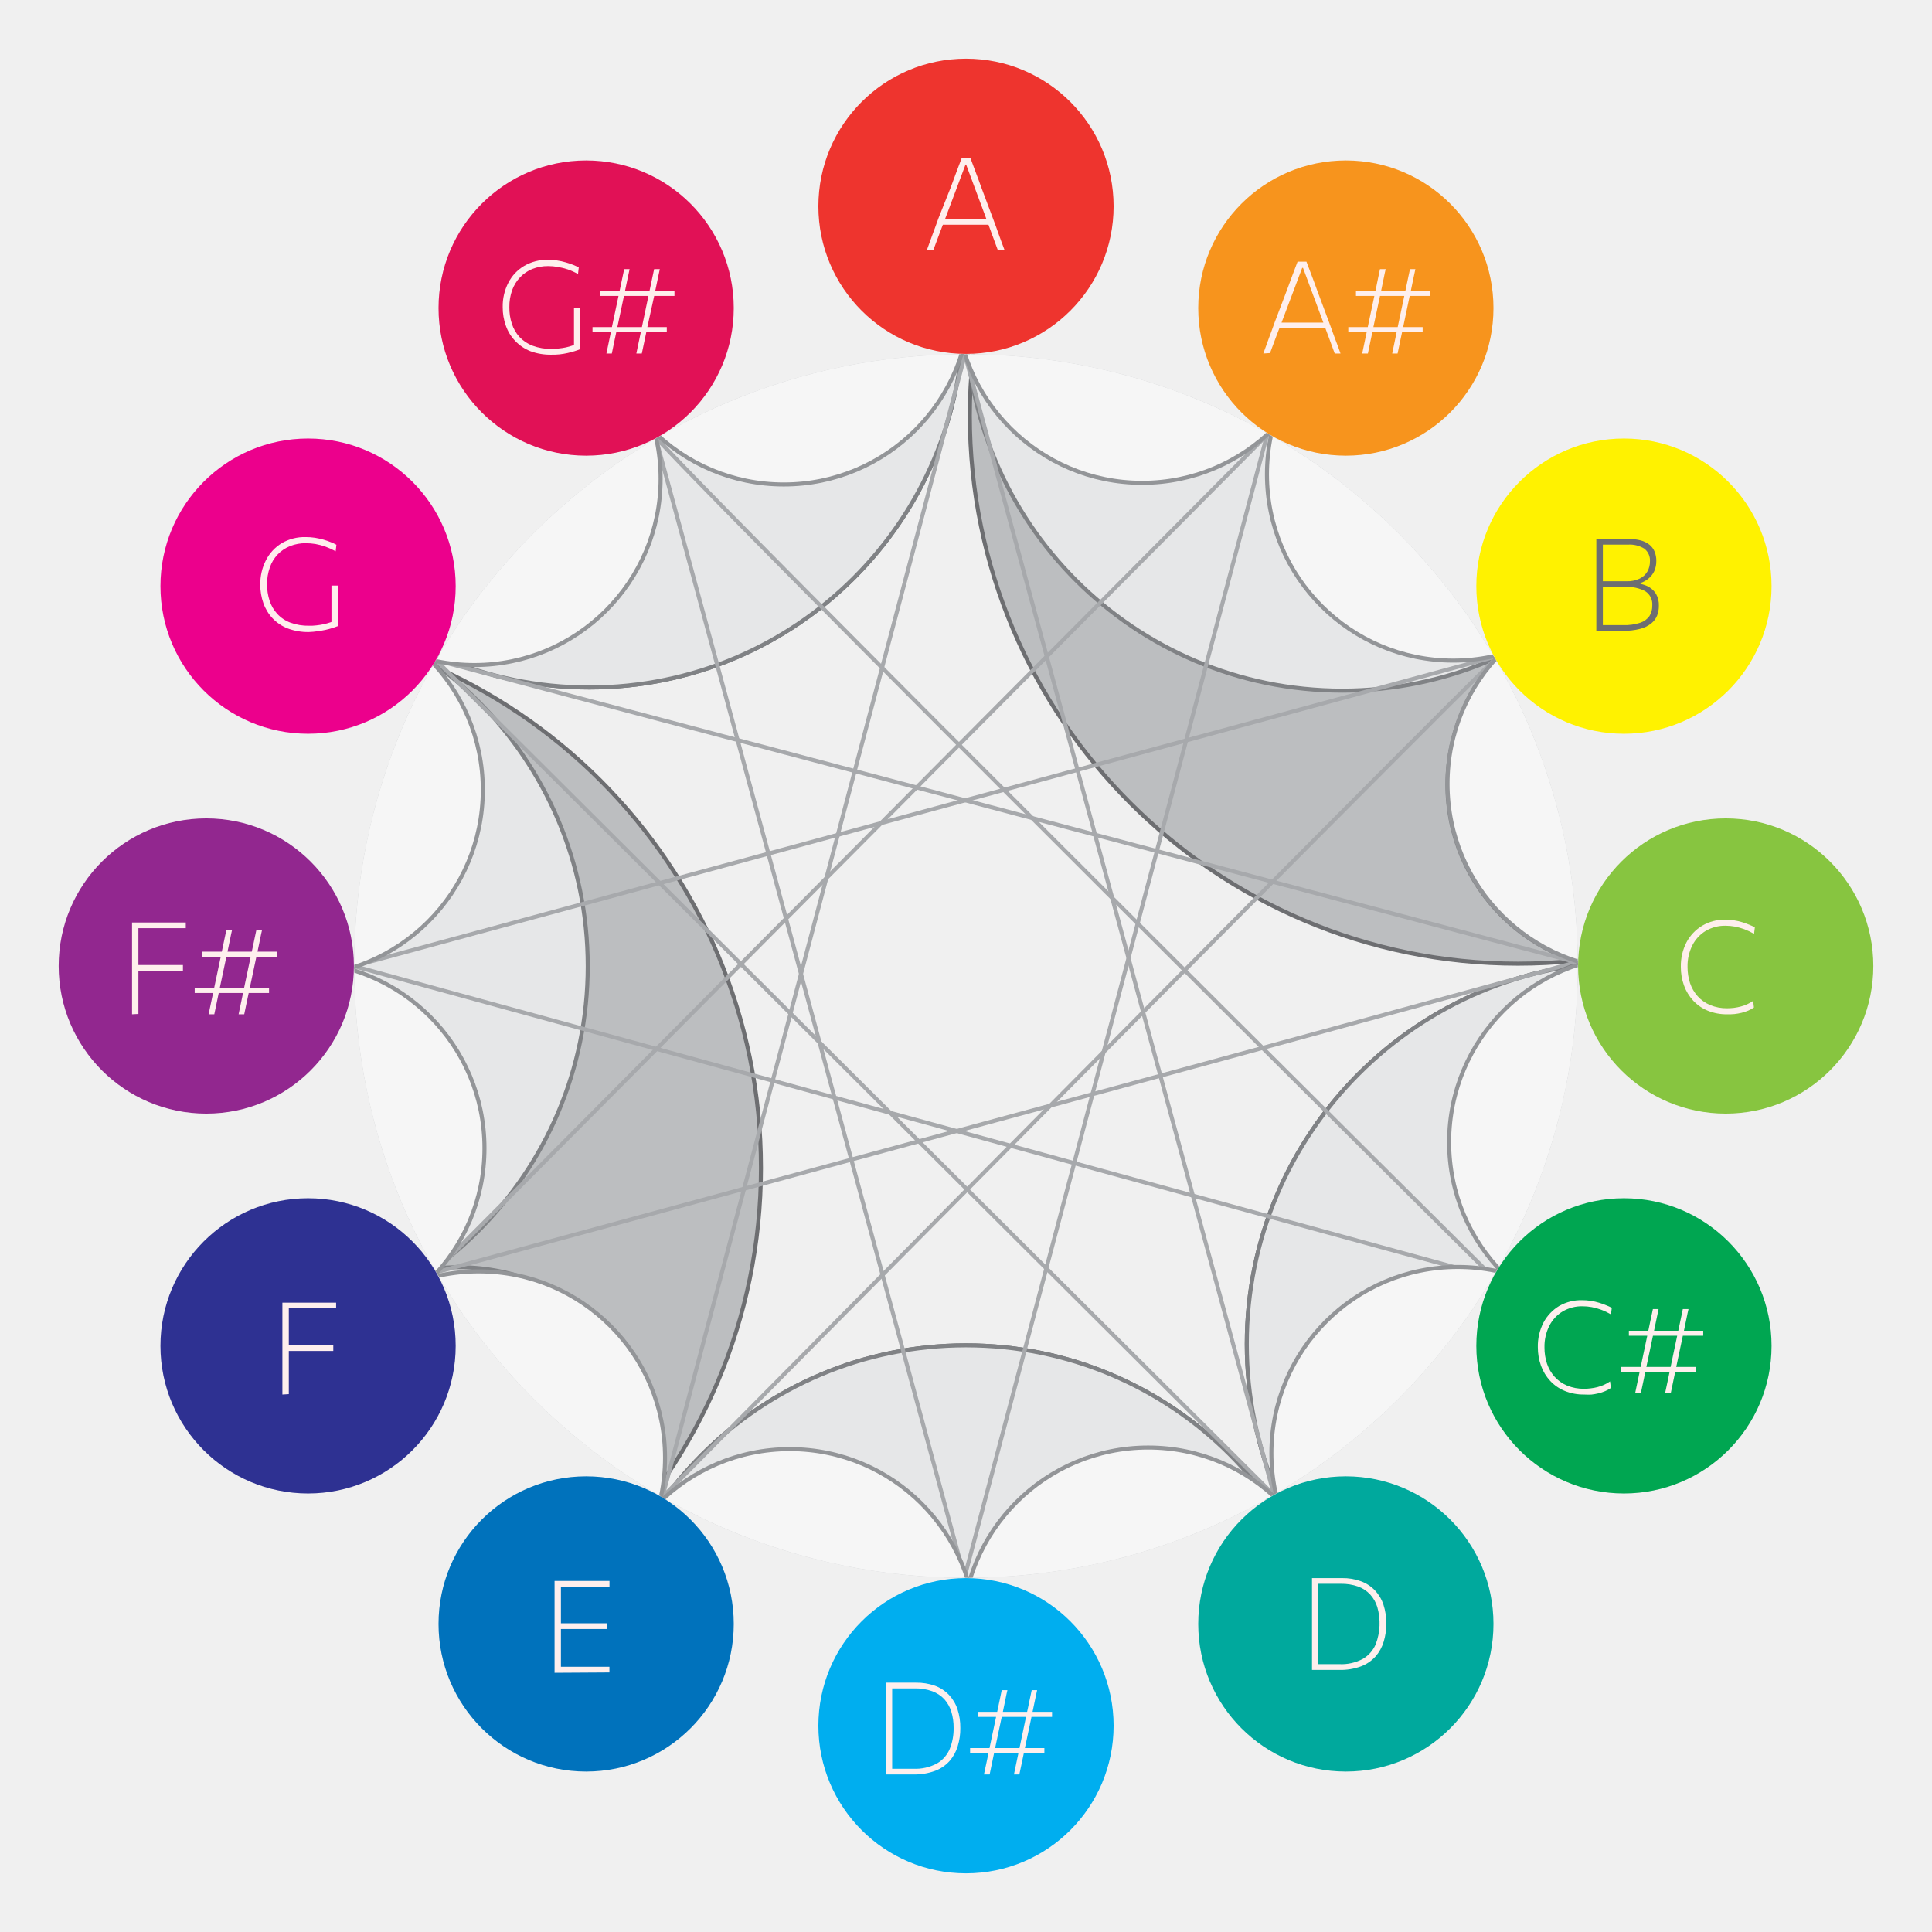
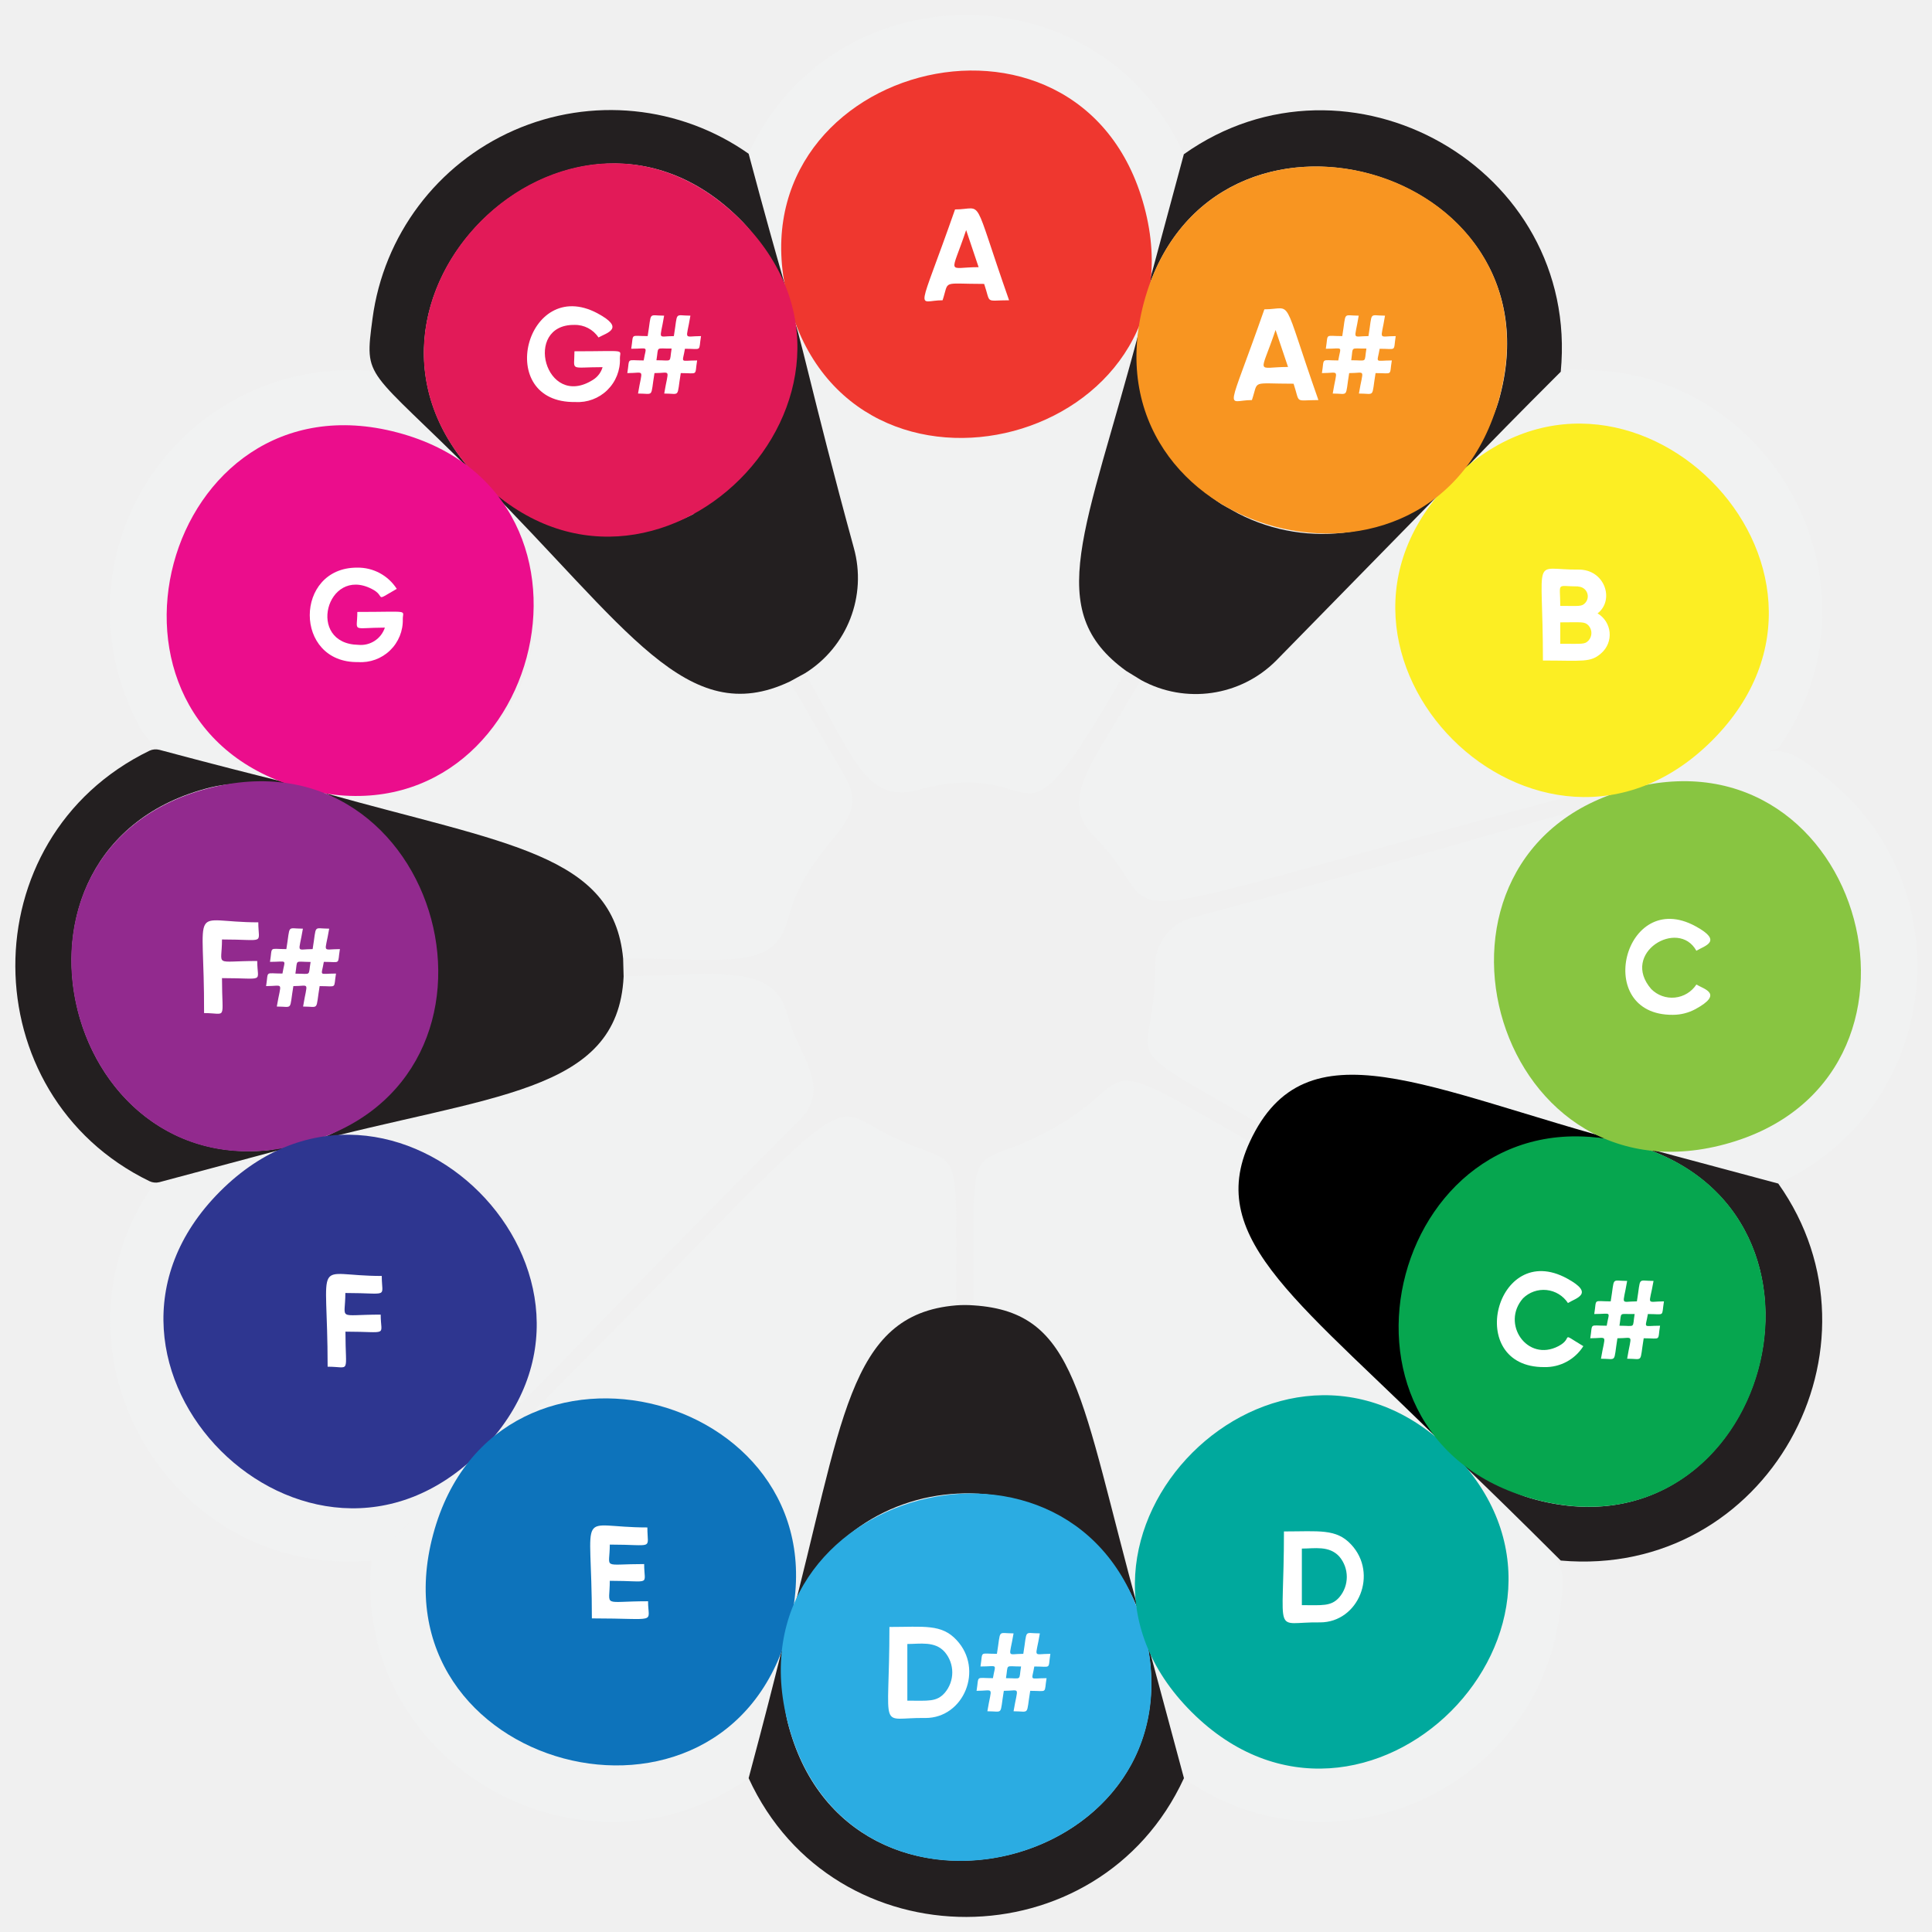
- <svg xmlns="http://www.w3.org/2000/svg" id="circle-of-tones" viewBox="0 0 340.16 340.16">
-   <defs>
-     <clipPath id="clip-path">
-       <circle id="mask" cx="170.08" cy="170.08" r="107.71" fill="none" />
-     </clipPath>
-   </defs>
-   <g id="scales">
-     <g clip-path="url(#clip-path)">
-       <g id="penta">
-         <circle cx="267.26" cy="73.16" r="96.51" fill="#bcbec0" stroke="#6d6e71" stroke-miterlimit="10" stroke-width="0.71" />
-         <circle cx="37.47" cy="205.66" r="96.51" fill="#bcbec0" stroke="#6d6e71" stroke-miterlimit="10" stroke-width="0.71" />
-         <circle cx="286.81" cy="236.65" r="67.29" fill="#bcbec0" stroke="#6d6e71" stroke-miterlimit="10" stroke-width="0.71" />
-         <circle cx="170.07" cy="302.6" r="65.73" fill="#bcbec0" stroke="#6d6e71" stroke-miterlimit="10" stroke-width="0.71" />
-         <circle cx="103.76" cy="55.15" r="65.89" fill="#bcbec0" stroke="#6d6e71" stroke-miterlimit="10" stroke-width="0.71" />
+ <svg xmlns="http://www.w3.org/2000/svg" viewBox="0 0 198.43 198.43">
+   <g id="Layer_3" data-name="Layer 3">
+     <g>
+       <g>
+         <g>
+           <path d="M81.5,164.49c5.81-20.52,6.08-29.59,16.7-30.41,0-19.49.86-12.9-8.6-18.43-4.75-2.77-4.25-1.29-35.59,30.07A18.89,18.89,0,0,1,81.5,164.49Z" fill="#f1f2f2" />
+           <path d="M118.63,99.35c0,10.86-5.1,6.91,11.24,16.36a11.7,11.7,0,0,1,13.09-5c47.94,12.67,2.12,6.38,12.52-18.7,4.42-10.64,24.52-13.19-33.12,2.26A5.13,5.13,0,0,0,118.63,99.35Z" fill="#f1f2f2" />
+           <path d="M128.36,117.28c-16.69-9.64-11.24-6.54-19.83-1.59-9.38,5.41-8.53-1-8.53,18.38,10.86.7,11.32,10.06,17.5,33.31-4.58-17,14.74-30.46,29.11-20.37C131.82,131.78,123.88,127,128.36,117.28Z" fill="#f1f2f2" />
+           <path d="M146.13,72.13c-8.11-14,5.24-24.95,2.4-22.18-15.63,15.32-20.92,25.39-31.38,19.91-5,8.73-8.57,12.25-4.69,16.13,8.82,8.83-4.38,10,49.52-4.42A18.88,18.88,0,0,1,146.13,72.13Z" fill="#f1f2f2" />
+           <path d="M117.49,31.05c-5,18.68-31.56,18.59-36.53,0a18.51,18.51,0,0,1,.64,4.56c5,17,10.94,27.06,1.09,33.54,4.88,8.44,6.24,13.44,11.52,12,13.93-3.85,9.32,8.76,21.41-12.2C107.29,62.93,111,55.57,117.49,31.05Z" fill="#f1f2f2" />
+           <path d="M55.18,111.22c-45.75,12.46-3-4.58-.41,22.74,1,11-14.72,23.14,27.31-18.88,3.47-3.46-.14-6.68-1.23-10.93-1.39-5.48-8-3.9-16.85-3.9A11.72,11.72,0,0,1,55.18,111.22Z" fill="#f1f2f2" />
+           <path d="M67.48,67.69c-34.83-34.54,2-6-20.4,10.29-10.8,7.84-21.57-.1-12.7,4.21C53.77,87.68,63,87.94,64,98.45c10.85,0,15.52,1.25,16.91-4,2.28-8.56,8.87-9.53,5.86-14.73L81.12,70A11.82,11.82,0,0,1,67.48,67.69Z" fill="#f1f2f2" />
+           <path d="M187.29,79.67c-5.22-4-3.89-3-19.58,1.19,24.25-6,33.43,30.64,9.14,36.69-6.78,1.69-19.24-2.7,5.79,4C199.4,113.92,202,90.94,187.29,79.67Z" fill="#f1f2f2" />
+           <path d="M149.36,49.07c18-17.33,44.25,9.9,26.21,27.25-5,4.84-17.88,7.22,7.07.54C194.1,60.74,182.54,38,162.49,38,159.71,38,161.74,36.69,149.36,49.07Z" fill="#f1f2f2" />
+           <path d="M49.09,149.35c-18,17.35-44.26-9.84-26.25-27.22,5-4.85,18-7.26-7-.57-12,17,1.38,40.57,22.34,38.73Z" fill="#f1f2f2" />
+           <path d="M149.36,149.34c17.34,18-9.87,44.25-27.23,26.22-4.89-5.08-7.26-18-.55,7.07,14.88,10.55,36.2,1.58,38.62-16.94C161,159.34,161,160.94,149.36,149.34Z" fill="#f1f2f2" />
+           <path d="M80.88,167.69c-6.93,24-43.27,13.57-36.33-10.47,1.92-6.68,11.91-15.24-6.4,3.07-2,21,21.9,34.27,38.72,22.34Z" fill="#f1f2f2" />
+           <path d="M80.89,30.72c-6-24.25,30.63-33.43,36.68-9.14,1.7,6.79-2.7,19.22,4-5.79-8.71-19.06-36-18.94-44.7,0Z" fill="#f1f2f2" />
+           <path d="M31.44,80.78c-24-6.93-14.26-43.19,9.78-36.25,6.8,2,15.28,11.95-3.07-6.41a24.67,24.67,0,0,0-25,34C15.7,78.18,15.65,76.86,31.44,80.78Z" fill="#f1f2f2" />
+         </g>
+         <g>
+           <path d="M117.62,167.92c.13,0,0,.07-.14-.53A3.18,3.18,0,0,1,117.62,167.92Z" fill="#fff" />
+           <path d="M149.13,49.31l-.09.1Z" fill="#fff" />
+           <path d="M149.33,49.12l-.2.19Z" fill="#fff" />
+           <path d="M80.88,30.68c-.13,0,0-.08.08.36C80.93,30.93,80.91,30.81,80.88,30.68Z" fill="#fff" />
+           <path d="M117.58,30.76h0C117.46,31.15,117.47,31.14,117.58,30.76Z" fill="#fff" />
+           <path d="M30.53,80.78c0,.13-.14,0,.54.17Z" fill="#fff" />
+           <path d="M125.5,51.81A18.93,18.93,0,0,1,117,34c-5.42,20.54-10,28.66-1.33,34.91l1.53.94a11.67,11.67,0,0,0,13.87-2c19-19.4,18-18.36,18.06-18.49a18.9,18.9,0,0,1-22,3.36Z" fill="#231f20" />
+           <path d="M49,49c-1-1-1.63-2-.77-.66C49.23,49.15,48.89,49.1,49,49Z" fill="#231f20" />
+           <path d="M82.69,69.14a11.52,11.52,0,0,0,5-12.88c-4.31-15.73-5.84-23.46-6.19-23.34-.5.16,0,12.79-9,18.44L71.2,52.81a18.89,18.89,0,0,1-21.87-3.5C64.45,64.48,70.55,75,81.12,70Z" fill="#231f20" />
+           <path d="M49,49l0,0C49.41,49.4,49.45,49.43,49,49Z" fill="#231f20" />
+           <path d="M30.45,117.62c-1.36.32-4.22.62-1.36.51C30.52,117.57,30.48,117.75,30.45,117.62Z" fill="#231f20" />
+           <path d="M30.45,117.62c0,.13-.09,0,.61-.14Z" fill="#231f20" />
+           <path d="M64,98.45c-1-10.75-12-11.75-30.65-17,6.29,3,10.29,10.2,10.57,17.18l-.08,1.67c-.45,8.15-4.84,15.11-12.73,17.23,19.21-5.15,32.36-5.13,32.94-17.23Z" fill="#231f20" />
+           <path d="M80.78,168c-.33,1.13-.42.88-.3,1.88C80.73,167.9,80.91,168,80.78,168Z" fill="#231f20" />
+           <path d="M80.78,168c.13,0,0,.11.18-.61C80.91,167.58,80.84,167.78,80.78,168Z" fill="#231f20" />
+           <path d="M100,134.07a12,12,0,0,0-1.8,0C87,135,86.58,146.22,81,167.37c4.75-17.67,29.5-19,36-1.73C110.9,143.44,110.69,134.77,100,134.07Z" fill="#231f20" />
+           <path d="M167.75,117.58c.87.25,1.13.39.62.13C167.62,117.54,167.77,117.46,167.75,117.58Z" fill="#231f20" />
+           <path d="M149.45,149.45c.73.8.56.67,1,.87C149.17,149.24,149.57,149.32,149.45,149.45Z" fill="#231f20" />
+           <path d="M167.75,117.58v0C167.31,117.45,167.24,117.44,167.75,117.58Z" fill="#231f20" />
+           <path d="M128.36,117.28c5.76-12.44,18.26-5.32,39,.2-18.49-5-31.52,18.46-17.8,32.18C133.82,133.88,123.65,127.44,128.36,117.28Z" />
+           <path d="M149.45,149.45l0,0C149,149,149,149,149.45,149.45Z" fill="#231f20" />
+           <path d="M80.2,30.87c.09.27-.16-.55,1.4,4.73C81.59,34.78,81.45,30.54,80.2,30.87Z" fill="#fff" />
+           <path d="M48.87,49.12c.14-.15.28,0-.63-.81C48.32,48.44,48.74,49.24,48.87,49.12Z" fill="#231f20" />
+           <path d="M48.87,49.12c.14-.15.28,0-.63-.81C48.32,48.44,48.74,49.24,48.87,49.12Z" fill="#eb0d8c" />
+           <path d="M49,49c-.2.21-.54-.2,2.27,2.58A18,18,0,0,0,49,49Z" fill="#231f20" />
+           <path d="M49,49c-.2.21-.54-.2,2.27,2.58A18,18,0,0,0,49,49Z" fill="#eb0d8c" />
+           <path d="M30.45,81.09c.3.07-.5-.16,3.93,1.1C34,82,30.62,80.45,30.45,81.09Z" fill="#fff" />
+           <path d="M30.45,81.09c.3.07-.5-.16,3.93,1.1C34,82,30.62,80.45,30.45,81.09Z" fill="#922a8e" />
+           <path d="M30.47,117.92c.13,0,.36-.48-1.38.21A6.39,6.39,0,0,0,30.47,117.92Z" fill="#231f20" />
+           <path d="M30.47,117.92c.13,0,.36-.48-1.38.21A6.39,6.39,0,0,0,30.47,117.92Z" fill="#2e3690" />
+           <path d="M31.06,117.48c-1.9.5.76.07,3.11-.56A18.28,18.28,0,0,0,31.06,117.48Z" fill="#231f20" />
+           <path d="M31.06,117.48c-1.9.5.76.07,3.11-.56A18.28,18.28,0,0,0,31.06,117.48Z" fill="#2e3690" />
+           <path d="M80.71,168c-.13,0-.26-.21-.27,1.06C80.48,168.89,80.84,168,80.71,168Z" fill="#231f20" />
+           <path d="M80.71,168c-.13,0-.26-.21-.27,1.06C80.48,168.89,80.84,168,80.71,168Z" fill="#0d73bb" />
+           <path d="M81.5,164.49c-1.1,3.85-1,3.41-.72,3.49A17.81,17.81,0,0,0,81.5,164.49Z" fill="#231f20" />
+           <path d="M81.5,164.49c-1.1,3.85-1,3.41-.72,3.49A17.81,17.81,0,0,0,81.5,164.49Z" fill="#0d73bb" />
+           <path d="M116.93,165.64c.4,1.46,1,3.21.57,1.74C117.34,166.78,117.14,166.21,116.93,165.64Z" fill="#fff" />
+           <path d="M116.93,165.64c.4,1.46,1,3.21.57,1.74C117.34,166.78,117.14,166.21,116.93,165.64Z" fill="#2bace2" />
+           <path d="M149.33,149.57c-.13.12.62.5.74.56C149.38,149.32,149.47,149.43,149.33,149.57Z" fill="#231f20" />
+           <path d="M149.33,149.57c-.13.12.62.5.74.56C149.38,149.32,149.47,149.43,149.33,149.57Z" fill="#00a99d" />
+           <path d="M146.61,147c2.9,3,2.57,2.69,2.84,2.44A19.18,19.18,0,0,0,146.61,147Z" fill="#231f20" />
+           <path d="M146.61,147c2.9,3,2.57,2.69,2.84,2.44A19.18,19.18,0,0,0,146.61,147Z" fill="#00a99d" />
+           <path d="M167.75,117.56c.73.19.91.22,0-.12A.56.56,0,0,1,167.75,117.56Z" fill="#88c541" />
+           <path d="M165.06,116.66c2.83,1.21,3.43.91,2,.54Z" fill="#88c541" />
+           <path d="M149,49.41c-.1.1-.19.21-.28.31C148.84,49.62,148.94,49.52,149,49.41Z" fill="#fcee23" />
+           <path d="M149.08,49.35c.29-.33.34-.14.21-.26Z" fill="#f89521" />
+           <path d="M117,34c1-3.89.69-3.5.54-3A19.76,19.76,0,0,0,117,34Z" fill="#f89521" />
+           <path d="M117.58,167.69c6,24.27-30.64,33.44-36.69,9.16-1.69-6.78,2.72-19.28-4,5.78,8.76,19.09,36,18.92,44.71,0Z" fill="#231f20" />
+           <path d="M167.71,117.56c24,6.92,13.58,43.26-10.47,36.33C150.56,152,142,142,160.3,160.28c21.25,1.87,34.21-22,22.34-38.72Z" fill="#231f20" />
+           <path d="M117.58,30.72c6.91-24,43.26-13.6,36.34,10.46-1.95,6.76-11.89,15.22,6.38-3,2-21-21.86-34.3-38.71-22.34Z" fill="#231f20" />
+           <path d="M49.09,49.07C31.76,31.06,59,4.82,76.33,22.85c4.83,5,7.22,17.91.56-7.06A24.66,24.66,0,0,0,38.26,32.72C37.41,39.15,37.57,37.54,49.09,49.07Z" fill="#231f20" />
+           <path d="M30.74,117.57c-24.26,6-33.4-30.67-9.11-36.7,6.72-1.67,19,2.63-5.27-3.86a1.52,1.52,0,0,0-1,.09c-18.52,9-18.24,35.37,0,44.22a1.5,1.5,0,0,0,1,.1Z" fill="#231f20" />
+         </g>
+         <g id="круги">
+           <path d="M81,31c-6.47-24.14,30-34,36.52-9.79S87.44,55.2,81,31Z" fill="#ef372f" />
+           <path d="M49.33,49.31c-17.67-17.68,9-44.43,26.74-26.73S67.05,67,49.33,49.31Z" fill="#e21a58" />
+           <path d="M31.07,81C6.92,74.47,16.68,38,40.85,44.43S55.24,87.42,31.07,81Z" fill="#eb0d8c" />
+           <path d="M31.06,117.48C6.92,124-2.9,87.44,21.27,81S55.22,111,31.06,117.48Z" fill="#922a8e" />
+           <path d="M49.32,149.11c-17.67,17.67-44.43-9-26.72-26.74S67,131.41,49.32,149.11Z" fill="#2e3690" />
+           <path d="M81,167.37c-6.47,24.15-43,14.39-36.51-9.78S87.45,143.18,81,167.37Z" fill="#0d73bb" />
+           <path d="M117.5,167.38c6.46,24.14-30,34-36.53,9.77S111,143.19,117.5,167.38Z" fill="#2bace2" />
+           <path d="M149.13,149.11c17.68,17.67-9,44.43-26.74,26.73S131.42,131.41,149.13,149.11Z" fill="#00a99d" />
+           <path d="M167.4,117.48c24.14,6.46,14.38,43-9.79,36.51S143.21,111,167.4,117.48Z" fill="#06a64f" />
+           <path d="M167.4,81c24.14-6.47,33.95,30,9.77,36.52S143.25,87.41,167.4,81Z" fill="#88c541" />
+           <path d="M149.13,49.31c17.68-17.67,44.43,9,26.73,26.73S131.4,67,149.13,49.31Z" fill="#fcee23" />
+           <path d="M117.49,31.05C124,6.9,160.49,16.66,154,40.83S111,55.23,117.49,31.05Z" fill="#f89521" />
+         </g>
      </g>
-       <g id="major">
-         <circle cx="236.34" cy="55.31" r="66.29" fill="#e6e7e8" stroke="#808285" stroke-miterlimit="10" stroke-width="0.71" />
-         <circle cx="286.81" cy="236.65" r="67.29" fill="#e6e7e8" stroke="#808285" stroke-miterlimit="10" stroke-width="0.71" />
-         <circle cx="170.07" cy="302.6" r="65.73" fill="#e6e7e8" stroke="#808285" stroke-miterlimit="10" stroke-width="0.71" />
-         <circle cx="37.45" cy="170.11" r="66.03" fill="#e6e7e8" stroke="#808285" stroke-miterlimit="10" stroke-width="0.71" />
-         <circle cx="103.76" cy="55.15" r="65.89" fill="#e6e7e8" stroke="#808285" stroke-miterlimit="10" stroke-width="0.71" />
-         <circle cx="287.47" cy="138.15" r="32.63" fill="#e6e7e8" stroke="#808285" stroke-miterlimit="10" stroke-width="0.71" />
-         <circle cx="80.79" cy="259.2" r="36.08" fill="#e6e7e8" stroke="#808285" stroke-miterlimit="10" stroke-width="0.71" />
+       <g id="ноты">
+         <path d="M103.64,30.84c-2.52,0-1.85.43-2.56-1.68-4.46,0-3.57-.44-4.27,1.68-2.68,0-2.64,1.86,1.28-9.33C101.12,21.51,99.73,19.71,103.64,30.84Zm-4.41-7.21c-1.61,4.8-2,3.81,1.28,3.81Z" fill="#fff" />
+         <g>
+           <path d="M135.41,41.09c-2.51,0-1.85.44-2.55-1.68-4.46,0-3.57-.43-4.28,1.68-2.68,0-2.64,1.87,1.28-9.32C132.9,31.77,131.51,30,135.41,41.09Zm-4.4-7.2c-1.61,4.79-2.06,3.8,1.28,3.8Z" fill="#fff" />
+           <path d="M143.35,34.52c-.26,1.64.16,1.3-1.65,1.3-.26,1.56-.57,1.2,1.25,1.2-.27,1.63.17,1.3-1.67,1.3-.43,2.6,0,2.1-1.71,2.1.44-2.65.76-2.1-1-2.1-.43,2.6,0,2.1-1.69,2.1.43-2.65.78-2.1-1.11-2.1.27-1.63-.17-1.3,1.68-1.3.26-1.56.58-1.2-1.28-1.2.27-1.64-.17-1.3,1.69-1.3.43-2.6,0-2.1,1.69-2.1-.43,2.64-.75,2.1,1,2.1.43-2.61,0-2.1,1.7-2.1C141.83,35.06,141.48,34.52,143.35,34.52ZM138.78,37c1.71,0,1.31.32,1.56-1.2C138.64,35.82,139,35.51,138.78,37Z" fill="#fff" />
+         </g>
+         <path d="M171.81,104.23c-8.29.06-5-13.1,2.33-9.1,2.89,1.57.93,2,.09,2.52-1.85-3.36-7.86.23-4.63,3.94a3,3,0,0,0,4.63-.47c.84.49,2.79.95-.09,2.52A4.89,4.89,0,0,1,171.81,104.23Z" fill="#fff" />
+         <g>
+           <path d="M158.62,140.41c-8.29.06-5-13.11,2.33-9.1,2.88,1.57.93,2,.09,2.52a3,3,0,0,0-4.62-.48c-2.28,2.61.44,6.58,3.64,4.91,1.65-.86,0-1.54,2.56,0A4.61,4.61,0,0,1,158.62,140.41Z" fill="#fff" />
+           <path d="M170.9,133.66c-.27,1.64.16,1.3-1.65,1.3-.26,1.56-.58,1.2,1.25,1.2-.27,1.63.17,1.29-1.68,1.29-.43,2.61,0,2.1-1.7,2.1.43-2.64.75-2.1-1-2.1-.42,2.6,0,2.1-1.69,2.1.44-2.64.79-2.1-1.1-2.1.27-1.62-.17-1.29,1.69-1.29.26-1.56.58-1.2-1.28-1.2.27-1.64-.17-1.3,1.69-1.3.43-2.6,0-2.1,1.69-2.1-.44,2.64-.76,2.1,1,2.1.43-2.61,0-2.1,1.71-2.1C169.38,134.2,169,133.66,170.9,133.66Zm-4.57,2.5c1.71,0,1.31.32,1.56-1.2C166.18,135,166.58,134.65,166.33,136.16Z" fill="#fff" />
+         </g>
+         <path d="M131.87,157.29c3.6,0,5.37-.31,6.9,1.34,2.81,3,.75,8-3.19,8C130.64,166.55,131.87,168.47,131.87,157.29Zm1.84,7.57c2.08,0,3,.15,3.84-.8a3.23,3.23,0,0,0,0-4.2c-1.05-1.14-2.55-.81-3.84-.81Z" fill="#fff" />
+         <g>
+           <path d="M91.35,167.1c3.55,0,5.35-.33,6.9,1.35,2.81,3,.75,8-3.2,8C90.12,176.36,91.35,178.28,91.35,167.1Zm1.84,7.57c2.15,0,3,.15,3.84-.8a3.23,3.23,0,0,0,0-4.2c-1-1.14-2.55-.82-3.84-.82Z" fill="#fff" />
+           <path d="M107.88,169.86c-.26,1.64.17,1.3-1.65,1.3-.26,1.56-.57,1.2,1.26,1.2-.27,1.63.16,1.3-1.68,1.3-.43,2.6,0,2.1-1.71,2.1.44-2.65.76-2.1-1-2.1-.43,2.59,0,2.1-1.69,2.1.43-2.65.78-2.1-1.11-2.1.27-1.63-.16-1.3,1.68-1.3.26-1.56.58-1.2-1.28-1.2.27-1.64-.17-1.3,1.69-1.3.43-2.6,0-2.1,1.71-2.1-.44,2.64-.76,2.1,1,2.1.43-2.61,0-2.1,1.7-2.1C106.37,170.4,106,169.86,107.88,169.86Zm-4.56,2.5c1.7,0,1.3.31,1.55-1.2C103.17,171.16,103.57,170.85,103.32,172.36Z" fill="#fff" />
+         </g>
+         <path d="M62.63,162.36c0,2.78-.89,2.1,3.93,2.1,0,2.35,1.15,1.76-5.77,1.76,0-11.76-1.72-9.34,5.7-9.34,0,2.35.78,1.76-3.86,1.76,0,2.59-.9,2,3.53,2C66.16,162.93,67,162.36,62.63,162.36Z" fill="#fff" />
+         <path d="M39.21,131.05c0,2.33.85,1.75-3.74,1.75,0,2.88-.94,2.22,3.63,2.22,0,2.29.91,1.75-3.62,1.75,0,4.47.58,3.6-1.83,3.6C33.65,128.63,32,131.05,39.21,131.05Z" fill="#fff" />
+         <g>
+           <path d="M26.53,94.73c0,2.33.85,1.76-3.73,1.76,0,2.87-.94,2.21,3.62,2.21,0,2.29.92,1.76-3.62,1.76,0,4.47.58,3.59-1.84,3.59C21,92.31,19.29,94.73,26.53,94.73Z" fill="#fff" />
+           <path d="M34.91,97.48c-.27,1.65.16,1.31-1.65,1.31-.26,1.56-.58,1.2,1.25,1.2-.27,1.62.17,1.29-1.68,1.29-.43,2.6,0,2.1-1.7,2.1.43-2.65.75-2.1-1-2.1-.43,2.59,0,2.1-1.7,2.1.44-2.64.79-2.1-1.1-2.1.26-1.63-.17-1.29,1.68-1.29.26-1.56.58-1.2-1.28-1.2.27-1.65-.17-1.31,1.68-1.31.43-2.6,0-2.1,1.7-2.1-.44,2.65-.76,2.1,1,2.1.43-2.61,0-2.1,1.7-2.1C33.38,98,33,97.48,34.91,97.48ZM30.34,100c1.7,0,1.3.31,1.56-1.2C30.18,98.79,30.59,98.48,30.34,100Z" fill="#fff" />
+         </g>
+         <path d="M36.7,62.85c5.47,0,4.67-.24,4.67.72A4.3,4.3,0,0,1,36.78,68c-6.65.11-6.56-9.73-.09-9.7a4.73,4.73,0,0,1,4.06,2.18c-2.48,1.43-1,.79-2.58,0-4.63-2.36-6.75,5.65-1.36,5.75a2.6,2.6,0,0,0,2.72-1.77C36,64.47,36.7,65,36.7,62.85Z" fill="#fff" />
+         <g>
+           <path d="M59,36.08c5.47,0,4.67-.24,4.67.72a4.32,4.32,0,0,1-4.58,4.49c-8.43.14-5.06-13,2.26-9.12,2.91,1.56,1,2,.12,2.49A2.88,2.88,0,0,0,59,33.37c-5.32-.07-3,8.73,1.89,5.65a2.27,2.27,0,0,0,1-1.31C58.41,37.71,59,38.18,59,36.08Z" fill="#fff" />
+           <path d="M72,34.52c-.27,1.64.16,1.3-1.65,1.3-.26,1.56-.58,1.2,1.25,1.2-.27,1.63.17,1.3-1.68,1.3-.43,2.6,0,2.1-1.7,2.1.44-2.65.75-2.1-1-2.1-.43,2.59,0,2.1-1.69,2.1.43-2.65.77-2.1-1.1-2.1.27-1.63-.17-1.3,1.68-1.3.26-1.56.58-1.2-1.28-1.2.27-1.64-.17-1.3,1.69-1.3.43-2.6,0-2.1,1.69-2.1-.43,2.64-.75,2.1,1,2.1.43-2.61,0-2.1,1.7-2.1C70.48,35.06,70.13,34.52,72,34.52ZM67.42,37c1.71,0,1.31.32,1.56-1.2C67.27,35.82,67.67,35.51,67.42,37Z" fill="#fff" />
+         </g>
+         <path d="M164.08,63a2.53,2.53,0,0,1,.39,4.08c-1.1,1-1.93.76-6,.76,0-11.21-1.23-9.28,3.67-9.34C164.85,58.49,165.85,61.65,164.08,63Zm-2-2.77c-2.31,0-1.83-.53-1.83,2,1.91,0,2.19.09,2.55-.29A1,1,0,0,0,162.12,60.25Zm-1.83,5.89c2.28,0,2.5.08,2.89-.32a1.15,1.15,0,0,0,0-1.57c-.41-.41-.68-.31-2.89-.31Z" fill="#fff" />
      </g>
-       <g id="fifths">
-         <path id="path7583-6" d="M169.9,62.46,116.63,263.59" fill="none" stroke="#a7a9ac" stroke-miterlimit="10" stroke-width="0.71" />
-         <path id="path7583-4-7" d="M115.39,76.88,169.82,277.7" fill="none" stroke="#a7a9ac" stroke-miterlimit="10" stroke-width="0.71" />
-         <path id="path7583-34-2" d="M116.63,263.59C263.09,115.66,263.32,116,263.32,116" fill="none" stroke="#a7a9ac" stroke-miterlimit="10" stroke-width="0.71" />
-         <path id="path7583-8-7" d="M169.82,277.7,223.09,76.57" fill="none" stroke="#a7a9ac" stroke-miterlimit="10" stroke-width="0.71" />
-         <path id="path7583-2-0" d="M76.74,116.22,224.33,263.28,169.9,62.46" fill="none" stroke="#a7a9ac" stroke-miterlimit="10" stroke-width="0.71" />
-         <path id="path7583-25-1" d="M223.09,76.57,76.39,224.11" fill="none" stroke="#a7a9ac" stroke-miterlimit="10" stroke-width="0.71" />
-         <path id="path7583-35-3" d="M263.09,115.66,62.27,170.09" fill="none" stroke="#a7a9ac" stroke-miterlimit="10" stroke-width="0.71" />
-         <path id="path7583-45-8" d="M76.39,224.11c200.82-54.43,201.09-54.71,201.09-54.71L76.74,116.22" fill="none" stroke="#a7a9ac" stroke-miterlimit="10" stroke-width="0.71" />
-         <path id="path7583-26-0" d="M62.27,170.09,263,225C115.41,78.32,115.39,76.88,115.39,76.88" fill="none" stroke="#a7a9ac" stroke-miterlimit="10" stroke-width="0.71" />
-       </g>
-       <circle cx="255.87" cy="83.51" r="32.8" fill="#f6f6f6" stroke="#939598" stroke-miterlimit="10" stroke-width="0.71" />
-       <circle cx="287.66" cy="138" r="32.8" fill="#f6f6f6" stroke="#939598" stroke-miterlimit="10" stroke-width="0.71" />
-       <circle cx="287.94" cy="201.09" r="32.8" fill="#f6f6f6" stroke="#939598" stroke-miterlimit="10" stroke-width="0.71" />
-       <circle cx="256.65" cy="255.87" r="32.8" fill="#f6f6f6" stroke="#939598" stroke-miterlimit="10" stroke-width="0.71" />
-       <circle cx="202.16" cy="287.66" r="32.8" fill="#f6f6f6" stroke="#939598" stroke-miterlimit="10" stroke-width="0.71" />
-       <circle cx="139.07" cy="287.94" r="32.8" fill="#f6f6f6" stroke="#939598" stroke-miterlimit="10" stroke-width="0.71" />
-       <circle cx="84.29" cy="256.65" r="32.8" fill="#f6f6f6" stroke="#939598" stroke-miterlimit="10" stroke-width="0.71" />
-       <circle cx="52.5" cy="202.16" r="32.8" fill="#f6f6f6" stroke="#939598" stroke-miterlimit="10" stroke-width="0.71" />
-       <circle cx="52.21" cy="139.07" r="32.8" fill="#f6f6f6" stroke="#939598" stroke-miterlimit="10" stroke-width="0.71" />
-       <circle cx="83.51" cy="84.29" r="32.8" fill="#f6f6f6" stroke="#939598" stroke-miterlimit="10" stroke-width="0.71" />
-       <circle cx="138" cy="52.5" r="32.8" fill="#f6f6f6" stroke="#939598" stroke-miterlimit="10" stroke-width="0.71" />
-       <circle cx="201.09" cy="52.21" r="32.8" fill="#f6f6f6" stroke="#939598" stroke-miterlimit="10" stroke-width="0.71" />
-     </g>
-   </g>
-   <g id="circles">
-     <circle id="c1" cx="170.08" cy="36.32" r="25.99" fill="#ee342e" />
-     <circle id="c2" cx="236.96" cy="54.24" r="25.99" fill="#f7941d" />
-     <circle id="c3" cx="285.92" cy="103.2" r="25.99" fill="#fff200" />
-     <circle id="c4" cx="303.84" cy="170.08" r="25.99" fill="#87c540" />
-     <circle id="c5" cx="285.92" cy="236.96" r="25.99" fill="#00a651" />
-     <circle id="c6" cx="236.96" cy="285.92" r="25.99" fill="#00a99d" />
-     <circle id="c7" cx="170.08" cy="303.84" r="25.99" fill="#00aeef" />
-     <circle id="c8" cx="103.2" cy="285.92" r="25.99" fill="#0072bc" />
-     <circle id="c9" cx="54.24" cy="236.96" r="25.99" fill="#2e3192" />
-     <circle id="c10" cx="36.32" cy="170.08" r="25.99" fill="#92278f" />
-     <circle id="c11" cx="54.24" cy="103.2" r="25.99" fill="#ec008c" />
-     <circle id="c12" cx="103.2" cy="54.24" r="25.99" fill="#e11156" />
-   </g>
-   <g>
-     <path d="M163.2,44l1-2.75c.36-1,.71-1.87,1-2.74L167.39,33l1-2.7c.3-.81.61-1.62.92-2.44h1.56c.3.82.61,1.64.91,2.44s.65,1.7,1,2.71l2.09,5.57c.33.89.68,1.8,1,2.75s.69,1.84,1,2.7h-1.19c-.36-1-.74-2-1.13-3.06s-.76-2.05-1.1-3l-3.35-9H170l-3.35,8.92-1.15,3c-.39,1.06-.78,2.08-1.15,3.08Zm2.5-4.43.06-1h8.72l0,1Z" fill="#feefed" />
-     <g>
-       <path d="M222.43,62.24l1-2.75c.36-1,.71-1.87,1-2.74l2.11-5.55,1-2.7c.31-.8.61-1.62.92-2.43h1.56c.31.82.61,1.63.92,2.43s.64,1.71,1,2.71l2.08,5.57,1,2.75c.36.94.7,1.84,1,2.71H235c-.36-1-.74-2-1.13-3.07s-.76-2-1.1-3l-3.35-9h-.15l-3.36,8.91-1.15,3-1.15,3.08Zm2.5-4.44.06-1h8.72l0,1Z" fill="#feefed" />
-       <path d="M237.39,58.48v-.89h13.09v.89H237.39Zm1.35-6.38v-.89h13.09v.89H238.74Zm1.1,10.14c.17-.78.33-1.53.47-2.25s.33-1.55.53-2.51l1.09-5.15c.14-.67.27-1.27.39-1.82l.32-1.57c.11-.5.22-1,.33-1.55h1c-.12.52-.23,1-.33,1.54s-.22,1-.33,1.59-.24,1.15-.39,1.82l-1.09,5.14c-.19,1-.37,1.78-.52,2.5s-.31,1.47-.47,2.26Zm5.28,0c.16-.78.32-1.53.47-2.25s.32-1.55.52-2.51l1.09-5.15c.15-.67.27-1.27.39-1.82s.22-1.07.33-1.57.21-1,.33-1.55h.95c-.12.52-.22,1-.33,1.54s-.22,1-.33,1.59-.24,1.15-.39,1.82l-1.08,5.14c-.2,1-.37,1.78-.53,2.5s-.31,1.47-.47,2.26Z" fill="#feefed" />
-     </g>
-     <path d="M285.76,111.06h-4.7V94.89h5.64a8.27,8.27,0,0,1,2.19.26,4.22,4.22,0,0,1,1.53.76,3,3,0,0,1,.9,1.22,4.11,4.11,0,0,1,.3,1.62,4.3,4.3,0,0,1-.36,1.81,3.77,3.77,0,0,1-1,1.29,4.42,4.42,0,0,1-1.42.8v.16a4.62,4.62,0,0,1,1.5.55,3.45,3.45,0,0,1,1.24,1.22,3.91,3.91,0,0,1,.49,2.08,4.65,4.65,0,0,1-.31,1.72,3.53,3.53,0,0,1-1.05,1.4,5.24,5.24,0,0,1-1.94.94A11.19,11.19,0,0,1,285.76,111.06Zm-3.57-1h3.62a8.76,8.76,0,0,0,3-.42,3.24,3.24,0,0,0,1.61-1.19,3.28,3.28,0,0,0,.49-1.82,2.72,2.72,0,0,0-1.24-2.54,6.67,6.67,0,0,0-3.45-.75H282v-1h4.34a5,5,0,0,0,2.4-.49,3.14,3.14,0,0,0,1.34-1.28,3.57,3.57,0,0,0,.42-1.7,2.61,2.61,0,0,0-1-2.28,4.87,4.87,0,0,0-2.86-.7h-4.43v14.15Z" fill="#6d6e71" />
-     <path d="M304.09,178.58a8.73,8.73,0,0,1-3.4-.63,7.2,7.2,0,0,1-2.57-1.77,7.83,7.83,0,0,1-1.62-2.66,9.49,9.49,0,0,1-.56-3.28,9.06,9.06,0,0,1,1-4.34,7.5,7.5,0,0,1,2.79-2.93,7.74,7.74,0,0,1,4-1.05,10.12,10.12,0,0,1,1.58.12,10,10,0,0,1,1.43.33,12.42,12.42,0,0,1,1.23.44,8.71,8.71,0,0,1,1,.46l-.14,1.15a11.23,11.23,0,0,0-1.73-.82,9.84,9.84,0,0,0-1.66-.46,9,9,0,0,0-1.62-.15,6.68,6.68,0,0,0-3.48.9,6.27,6.27,0,0,0-2.36,2.53,8.06,8.06,0,0,0-.86,3.84,9,9,0,0,0,.44,2.83,6.67,6.67,0,0,0,1.33,2.3,6.19,6.19,0,0,0,2.2,1.56,7.56,7.56,0,0,0,3,.57,11.7,11.7,0,0,0,1.19-.07,9.46,9.46,0,0,0,1.18-.23,6.81,6.81,0,0,0,2.21-1l.14,1.16a5.39,5.39,0,0,1-1,.55,7.77,7.77,0,0,1-1.18.39,10.2,10.2,0,0,1-1.25.22A11.15,11.15,0,0,1,304.09,178.58Z" fill="#feefed" />
-     <g>
-       <path d="M278.91,245.53a8.73,8.73,0,0,1-3.4-.63,7.2,7.2,0,0,1-2.57-1.77,7.83,7.83,0,0,1-1.62-2.66,9.53,9.53,0,0,1-.56-3.28,9.06,9.06,0,0,1,1-4.34,7.5,7.5,0,0,1,2.79-2.93,7.75,7.75,0,0,1,4-1,10.12,10.12,0,0,1,3,.45,12.42,12.42,0,0,1,1.23.44,7.22,7.22,0,0,1,1,.46l-.14,1.15a11.23,11.23,0,0,0-1.73-.82,9.84,9.84,0,0,0-1.66-.46,9,9,0,0,0-1.62-.15,6.68,6.68,0,0,0-3.48.9,6.27,6.27,0,0,0-2.36,2.53,8.06,8.06,0,0,0-.86,3.84,9,9,0,0,0,.44,2.83,6.67,6.67,0,0,0,1.33,2.3,6.19,6.19,0,0,0,2.2,1.56,7.56,7.56,0,0,0,3,.57,9.39,9.39,0,0,0,1.19-.08,7.91,7.91,0,0,0,1.18-.22,6.81,6.81,0,0,0,2.21-1l.14,1.16a5.39,5.39,0,0,1-1,.55,7.77,7.77,0,0,1-1.18.39,10.2,10.2,0,0,1-1.25.22A11.15,11.15,0,0,1,278.91,245.53Z" fill="#feefed" />
-       <path d="M285.44,241.57v-.9h13.09v.9H285.44Zm1.35-6.39v-.88h13.09v.88H286.79Zm1.1,10.14c.17-.78.33-1.53.47-2.25l.53-2.5,1.09-5.16c.14-.67.27-1.27.38-1.82s.23-1.06.33-1.57.22-1,.33-1.54h1c-.11.52-.22,1-.32,1.54s-.22,1-.33,1.58-.25,1.15-.39,1.82l-1.09,5.15c-.19.94-.37,1.77-.52,2.49s-.31,1.47-.48,2.26Zm5.27,0q.25-1.17.48-2.25c.14-.71.32-1.55.52-2.5l1.09-5.16c.14-.67.27-1.27.39-1.82s.22-1.06.33-1.57.21-1,.32-1.54h1c-.12.52-.23,1-.33,1.54s-.22,1-.33,1.58-.24,1.15-.39,1.82l-1.09,5.15c-.19.94-.37,1.77-.52,2.49s-.31,1.47-.47,2.26Z" fill="#feefed" />
-     </g>
-     <path d="M231,294V277.85h5.26a9.28,9.28,0,0,1,3.34.55,6.44,6.44,0,0,1,2.45,1.58,6.81,6.81,0,0,1,1.52,2.52,10.31,10.31,0,0,1,.51,3.36,10.6,10.6,0,0,1-.46,3.19,7,7,0,0,1-1.43,2.6,6.61,6.61,0,0,1-2.56,1.74,10.45,10.45,0,0,1-3.85.63H231Zm1.13-1h3.66a8,8,0,0,0,4.19-.94,5.43,5.43,0,0,0,2.24-2.57,10.32,10.32,0,0,0,.28-6.53,5.73,5.73,0,0,0-1.24-2.2,5.32,5.32,0,0,0-2.12-1.42,8.77,8.77,0,0,0-3.06-.49h-4V293Z" fill="#feefed" />
-     <g>
-       <path d="M156,312.42V296.26h5.26a9.61,9.61,0,0,1,3.35.54,6.48,6.48,0,0,1,2.44,1.58,6.81,6.81,0,0,1,1.52,2.52,10.31,10.31,0,0,1,.51,3.36,10.56,10.56,0,0,1-.46,3.19,7,7,0,0,1-1.43,2.6,6.43,6.43,0,0,1-2.56,1.74,10.45,10.45,0,0,1-3.85.63H156Zm1.13-1h3.67a8,8,0,0,0,4.18-.94,5.35,5.35,0,0,0,2.24-2.56,9.34,9.34,0,0,0,.68-3.67,9.48,9.48,0,0,0-.4-2.87,5.92,5.92,0,0,0-1.23-2.2,5.52,5.52,0,0,0-2.13-1.41,8.53,8.53,0,0,0-3.06-.5h-4v14.15Z" fill="#feefed" />
-       <path d="M170.8,308.67v-.89h13.08v.89H170.8Zm1.35-6.38v-.89h13.08v.89H172.15Zm1.09,10.13c.17-.77.33-1.52.48-2.24s.32-1.55.52-2.51l1.09-5.16c.14-.66.27-1.26.39-1.81s.22-1.07.33-1.57.21-1,.32-1.55h1c-.12.52-.23,1-.33,1.54s-.22,1-.33,1.59-.24,1.15-.39,1.82l-1.09,5.14c-.19.95-.37,1.78-.52,2.5s-.31,1.47-.47,2.25Zm5.28,0,.47-2.24c.15-.72.32-1.55.53-2.51l1.08-5.16c.15-.66.28-1.26.39-1.81s.22-1.07.33-1.57.21-1,.33-1.55h.95c-.11.52-.22,1-.33,1.54s-.21,1-.33,1.59-.24,1.15-.38,1.82l-1.09,5.14c-.2.95-.37,1.78-.52,2.5s-.31,1.47-.48,2.25Z" fill="#feefed" />
-     </g>
-     <path d="M97.64,294.52V278.35h9.67v1H98.16l.6-.89v15.87l-.57-.87h9.11v1Zm.89-7.71v-1h8.28v1H98.53Z" fill="#feefed" />
-     <path d="M49.72,245.53V229.36h9.46v1H50.34l.51-.9v16Zm.89-7.67v-1h8.07v1H50.61Z" fill="#feefed" />
-     <g>
-       <path d="M23.25,178.58V162.42h9.46v1H23.86l.51-.9v16Zm.89-7.67v-1h8.07v1H24.14Z" fill="#feefed" />
-       <path d="M34.28,174.83v-.89H47.37v.89H34.28Zm1.35-6.38v-.89H48.72v.89H35.63Zm1.1,10.13c.17-.77.33-1.52.47-2.24s.33-1.55.53-2.51l1.09-5.16c.14-.66.27-1.26.38-1.81s.23-1.07.33-1.57.22-1,.33-1.55h1c-.12.52-.23,1-.33,1.54s-.22,1-.33,1.59-.24,1.15-.39,1.82l-1.09,5.14c-.19.95-.37,1.78-.52,2.5s-.31,1.47-.47,2.25Zm5.28,0,.47-2.24c.14-.72.32-1.55.52-2.51l1.09-5.16c.14-.66.27-1.26.39-1.81s.22-1.07.33-1.57.21-1,.33-1.55h1c-.12.52-.23,1-.33,1.54s-.22,1-.33,1.59-.24,1.15-.39,1.82L44,173.83c-.2.95-.37,1.78-.53,2.5s-.31,1.47-.47,2.25Z" fill="#feefed" />
-     </g>
-     <path d="M54.36,111.28a10.12,10.12,0,0,1-3.71-.64A7.34,7.34,0,0,1,48,108.87a7.47,7.47,0,0,1-1.62-2.66,9.49,9.49,0,0,1-.55-3.28,9.13,9.13,0,0,1,1-4.31,7.5,7.5,0,0,1,2.8-3,8,8,0,0,1,4.17-1.06,11,11,0,0,1,1.65.12,15.13,15.13,0,0,1,1.5.33c.46.14.89.28,1.28.44a8.33,8.33,0,0,1,1,.46l-.13,1.15a12.42,12.42,0,0,0-1.81-.82,11.24,11.24,0,0,0-1.74-.46,10.8,10.8,0,0,0-1.69-.14,7.27,7.27,0,0,0-2.77.5,6.16,6.16,0,0,0-3.57,3.74,8.58,8.58,0,0,0-.5,3,9.07,9.07,0,0,0,.44,2.86,6.25,6.25,0,0,0,1.34,2.32,6,6,0,0,0,2.31,1.56,9.1,9.1,0,0,0,3.34.55c.41,0,.82,0,1.24-.06a11.53,11.53,0,0,0,1.27-.2,10.5,10.5,0,0,0,1.25-.35,7.7,7.7,0,0,0,1.17-.52l.15,1.17a9.94,9.94,0,0,1-1,.36q-.56.18-1.23.33c-.45.1-.92.17-1.41.24A12.83,12.83,0,0,1,54.36,111.28Zm4-1v-7.18h1.11v7.17Z" fill="#feefed" />
-     <g>
-       <path d="M97.06,62.45a10.08,10.08,0,0,1-3.71-.63A7.49,7.49,0,0,1,90.68,60a7.39,7.39,0,0,1-1.62-2.66,9.43,9.43,0,0,1-.55-3.27,9,9,0,0,1,1-4.31,7.35,7.35,0,0,1,2.79-2.95,8.07,8.07,0,0,1,4.18-1.07,9.85,9.85,0,0,1,1.65.13,10.86,10.86,0,0,1,1.49.33,12.75,12.75,0,0,1,1.28.43,9.52,9.52,0,0,1,1,.46l-.13,1.16a11.44,11.44,0,0,0-1.81-.82A11.24,11.24,0,0,0,98.21,47a9.74,9.74,0,0,0-1.69-.15,7.52,7.52,0,0,0-2.78.5,6.16,6.16,0,0,0-2.16,1.46,6.46,6.46,0,0,0-1.41,2.28,8.6,8.6,0,0,0-.49,3A8.84,8.84,0,0,0,90.12,57a6.45,6.45,0,0,0,1.33,2.32,6.19,6.19,0,0,0,2.32,1.55,9.09,9.09,0,0,0,3.34.56,10.43,10.43,0,0,0,1.24-.07,11.47,11.47,0,0,0,1.27-.19,10.54,10.54,0,0,0,1.25-.36,6.83,6.83,0,0,0,1.17-.52l.15,1.17a9.94,9.94,0,0,1-1,.36q-.57.18-1.23.33t-1.41.24A12.83,12.83,0,0,1,97.06,62.45Zm4-1V54.26h1.12v7.17Z" fill="#feefed" />
-       <path d="M104.32,58.48v-.89H117.4v.89H104.32Zm1.35-6.38v-.89h13.08v.89H105.67Zm1.1,10.14c.16-.78.32-1.53.47-2.25s.32-1.55.52-2.51l1.09-5.15c.15-.67.27-1.27.39-1.82s.22-1.07.33-1.57.21-1,.33-1.55h.95c-.12.52-.22,1-.33,1.54s-.22,1-.33,1.59-.24,1.15-.38,1.82l-1.09,5.14c-.2,1-.37,1.78-.53,2.5s-.3,1.47-.47,2.26Zm5.27,0c.16-.78.32-1.53.47-2.25s.32-1.55.53-2.51l1.08-5.15c.15-.67.28-1.27.39-1.82s.22-1.07.33-1.57.22-1,.33-1.55h1c-.11.52-.22,1-.33,1.54s-.21,1-.33,1.59-.24,1.15-.38,1.82L114,57.48c-.2,1-.37,1.78-.52,2.5s-.31,1.47-.48,2.26Z" fill="#feefed" />
    </g>
  </g>
</svg>
